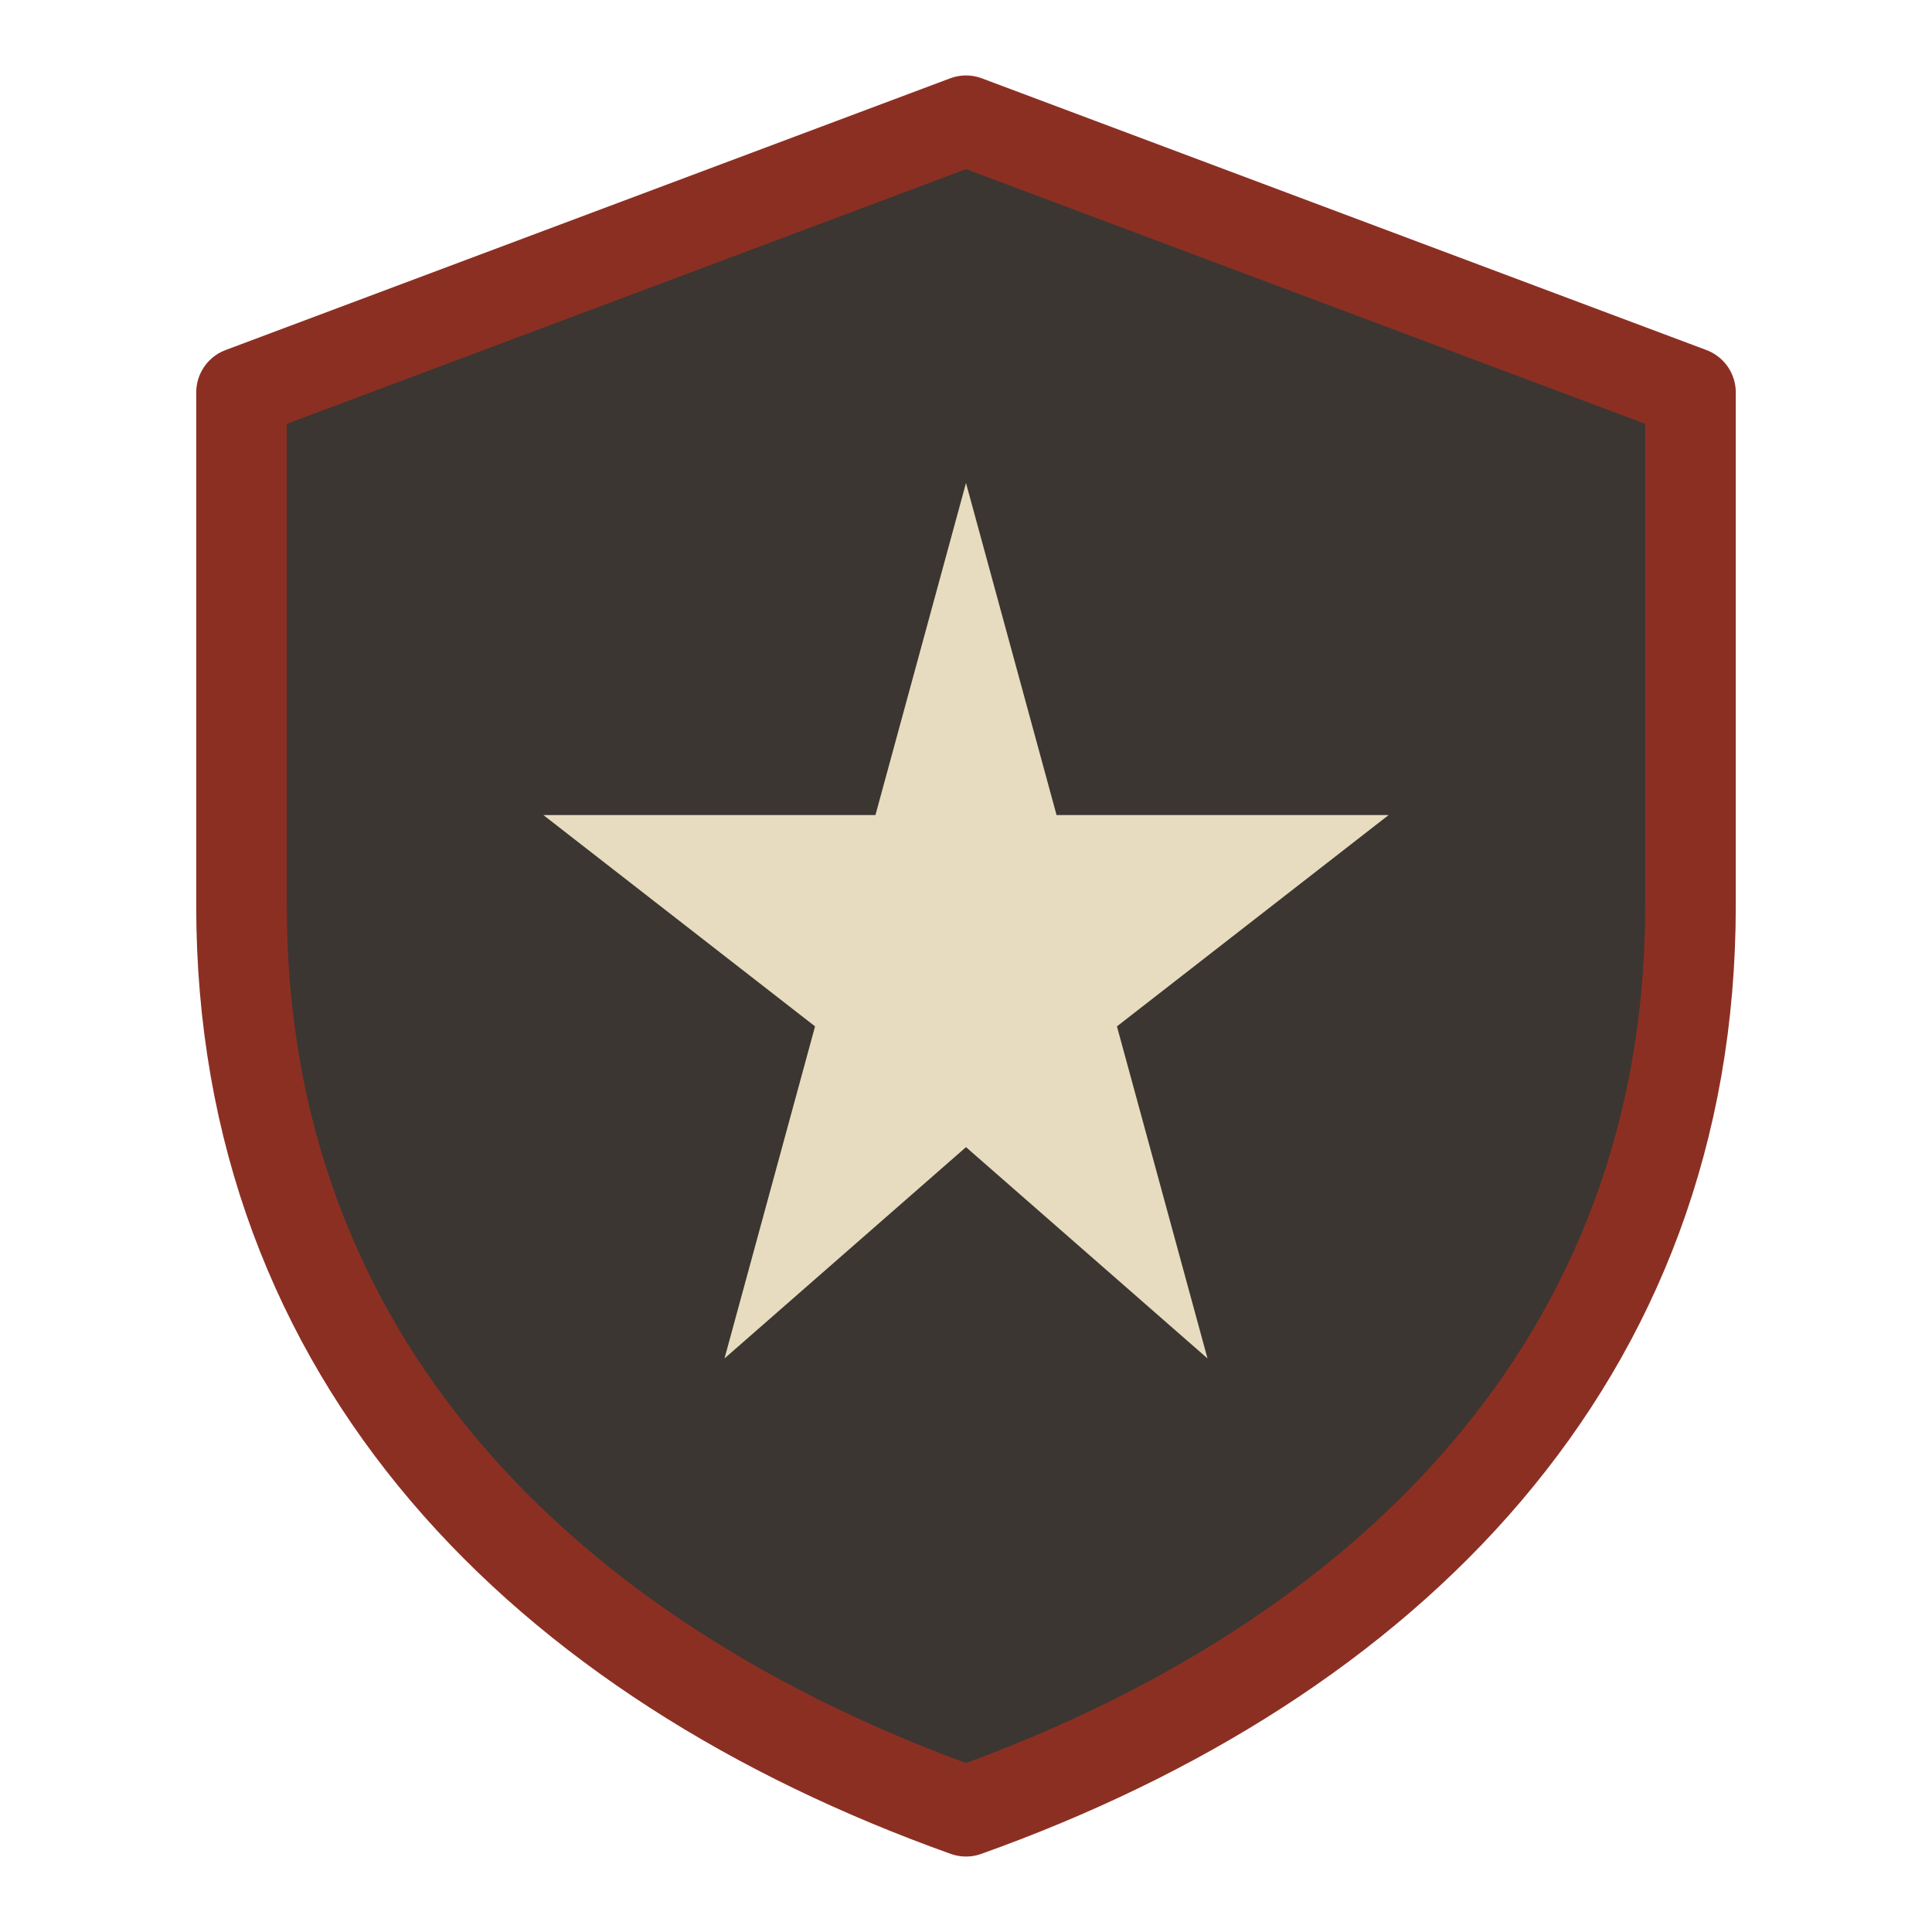
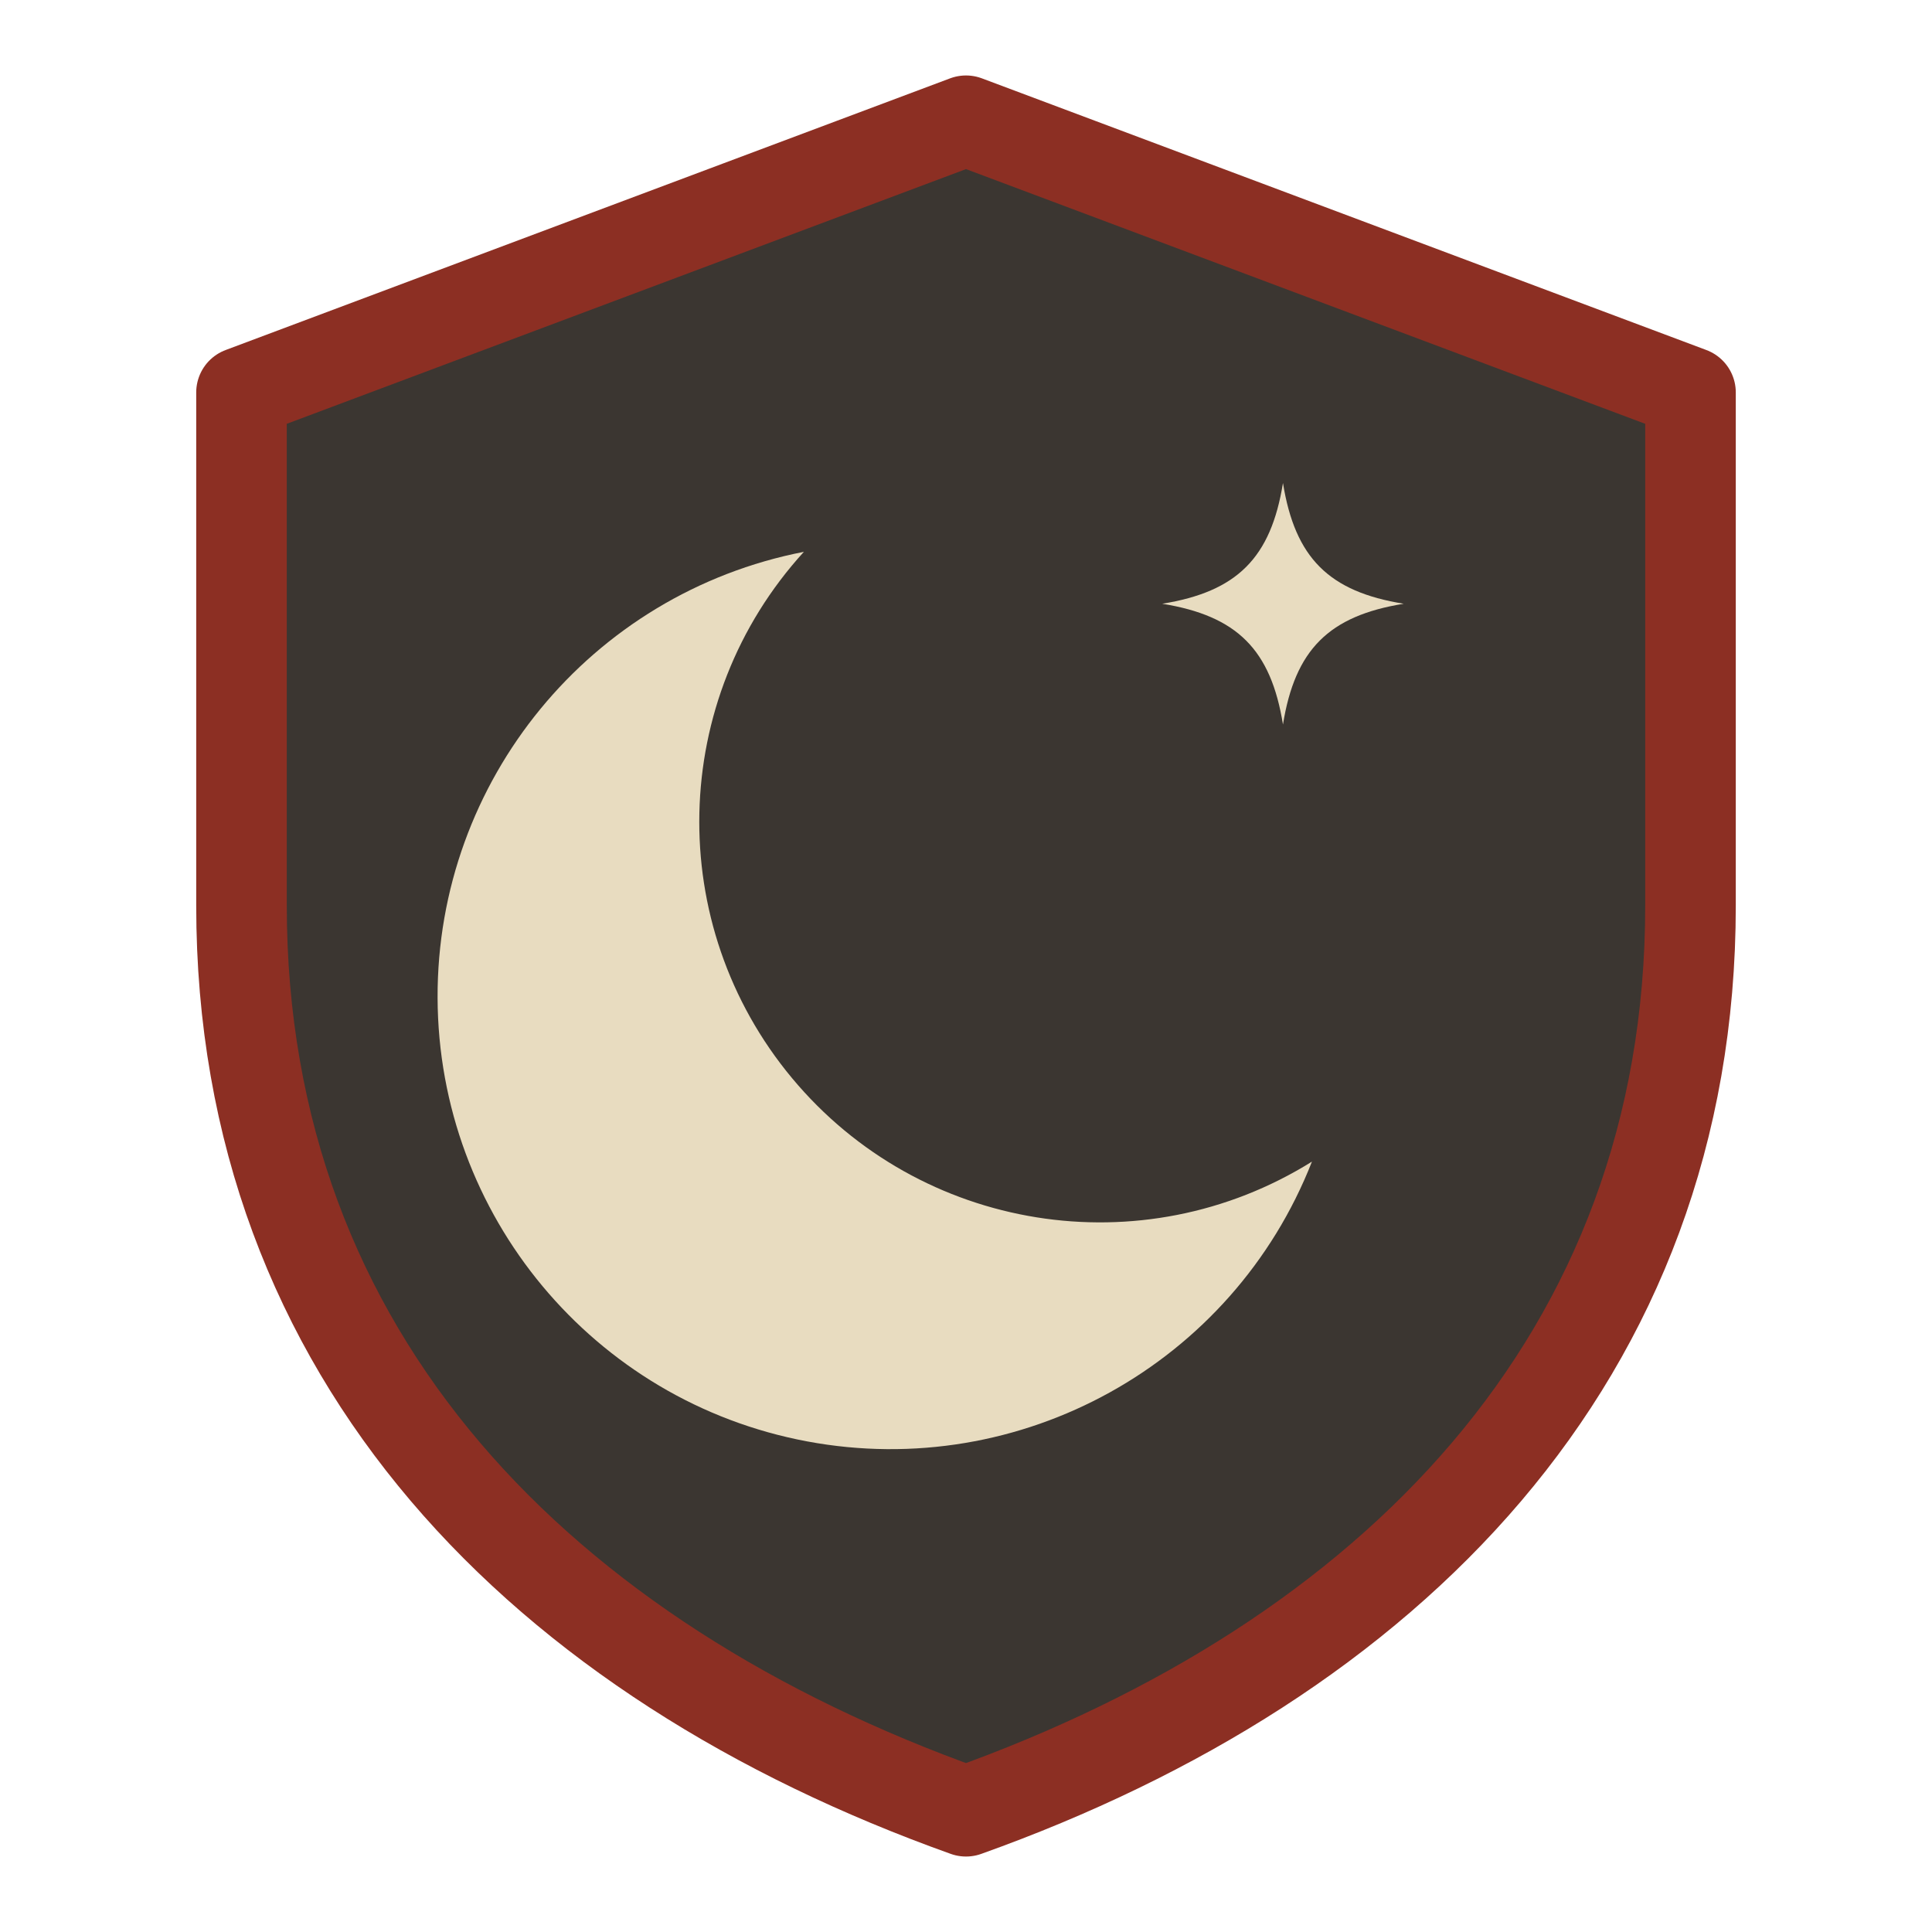
<svg xmlns="http://www.w3.org/2000/svg" viewBox="0 0 64 64">
  <path d="M32 4 8 13v17c0 15 10 25 24 30 14-5 24-15 24-30V13L32 4Z" fill="#3b3631" stroke="#8c2f23" stroke-width="3" stroke-linejoin="round" />
-   <path d="M32 16 35 27 46 27 37 34 40 45 32 38 24 45 27 34 18 27 29 27Z" fill="#e8dcc0" />
+   <path d="M26.63 18.28A15 15 0 1 0 43.46 38.48A13.27 13.27 0 0 1 26.63 18.28Z" fill="#e8dcc0" />
+   <path d="M42.5 16c0.4 2.48 1.52 3.6 4 4-2.48 0.4-3.6 1.52-4 4-0.4-2.48-1.52-3.6-4-4 2.48-0.4 3.6-1.52 4-4z" fill="#e8dcc0" />
</svg>
